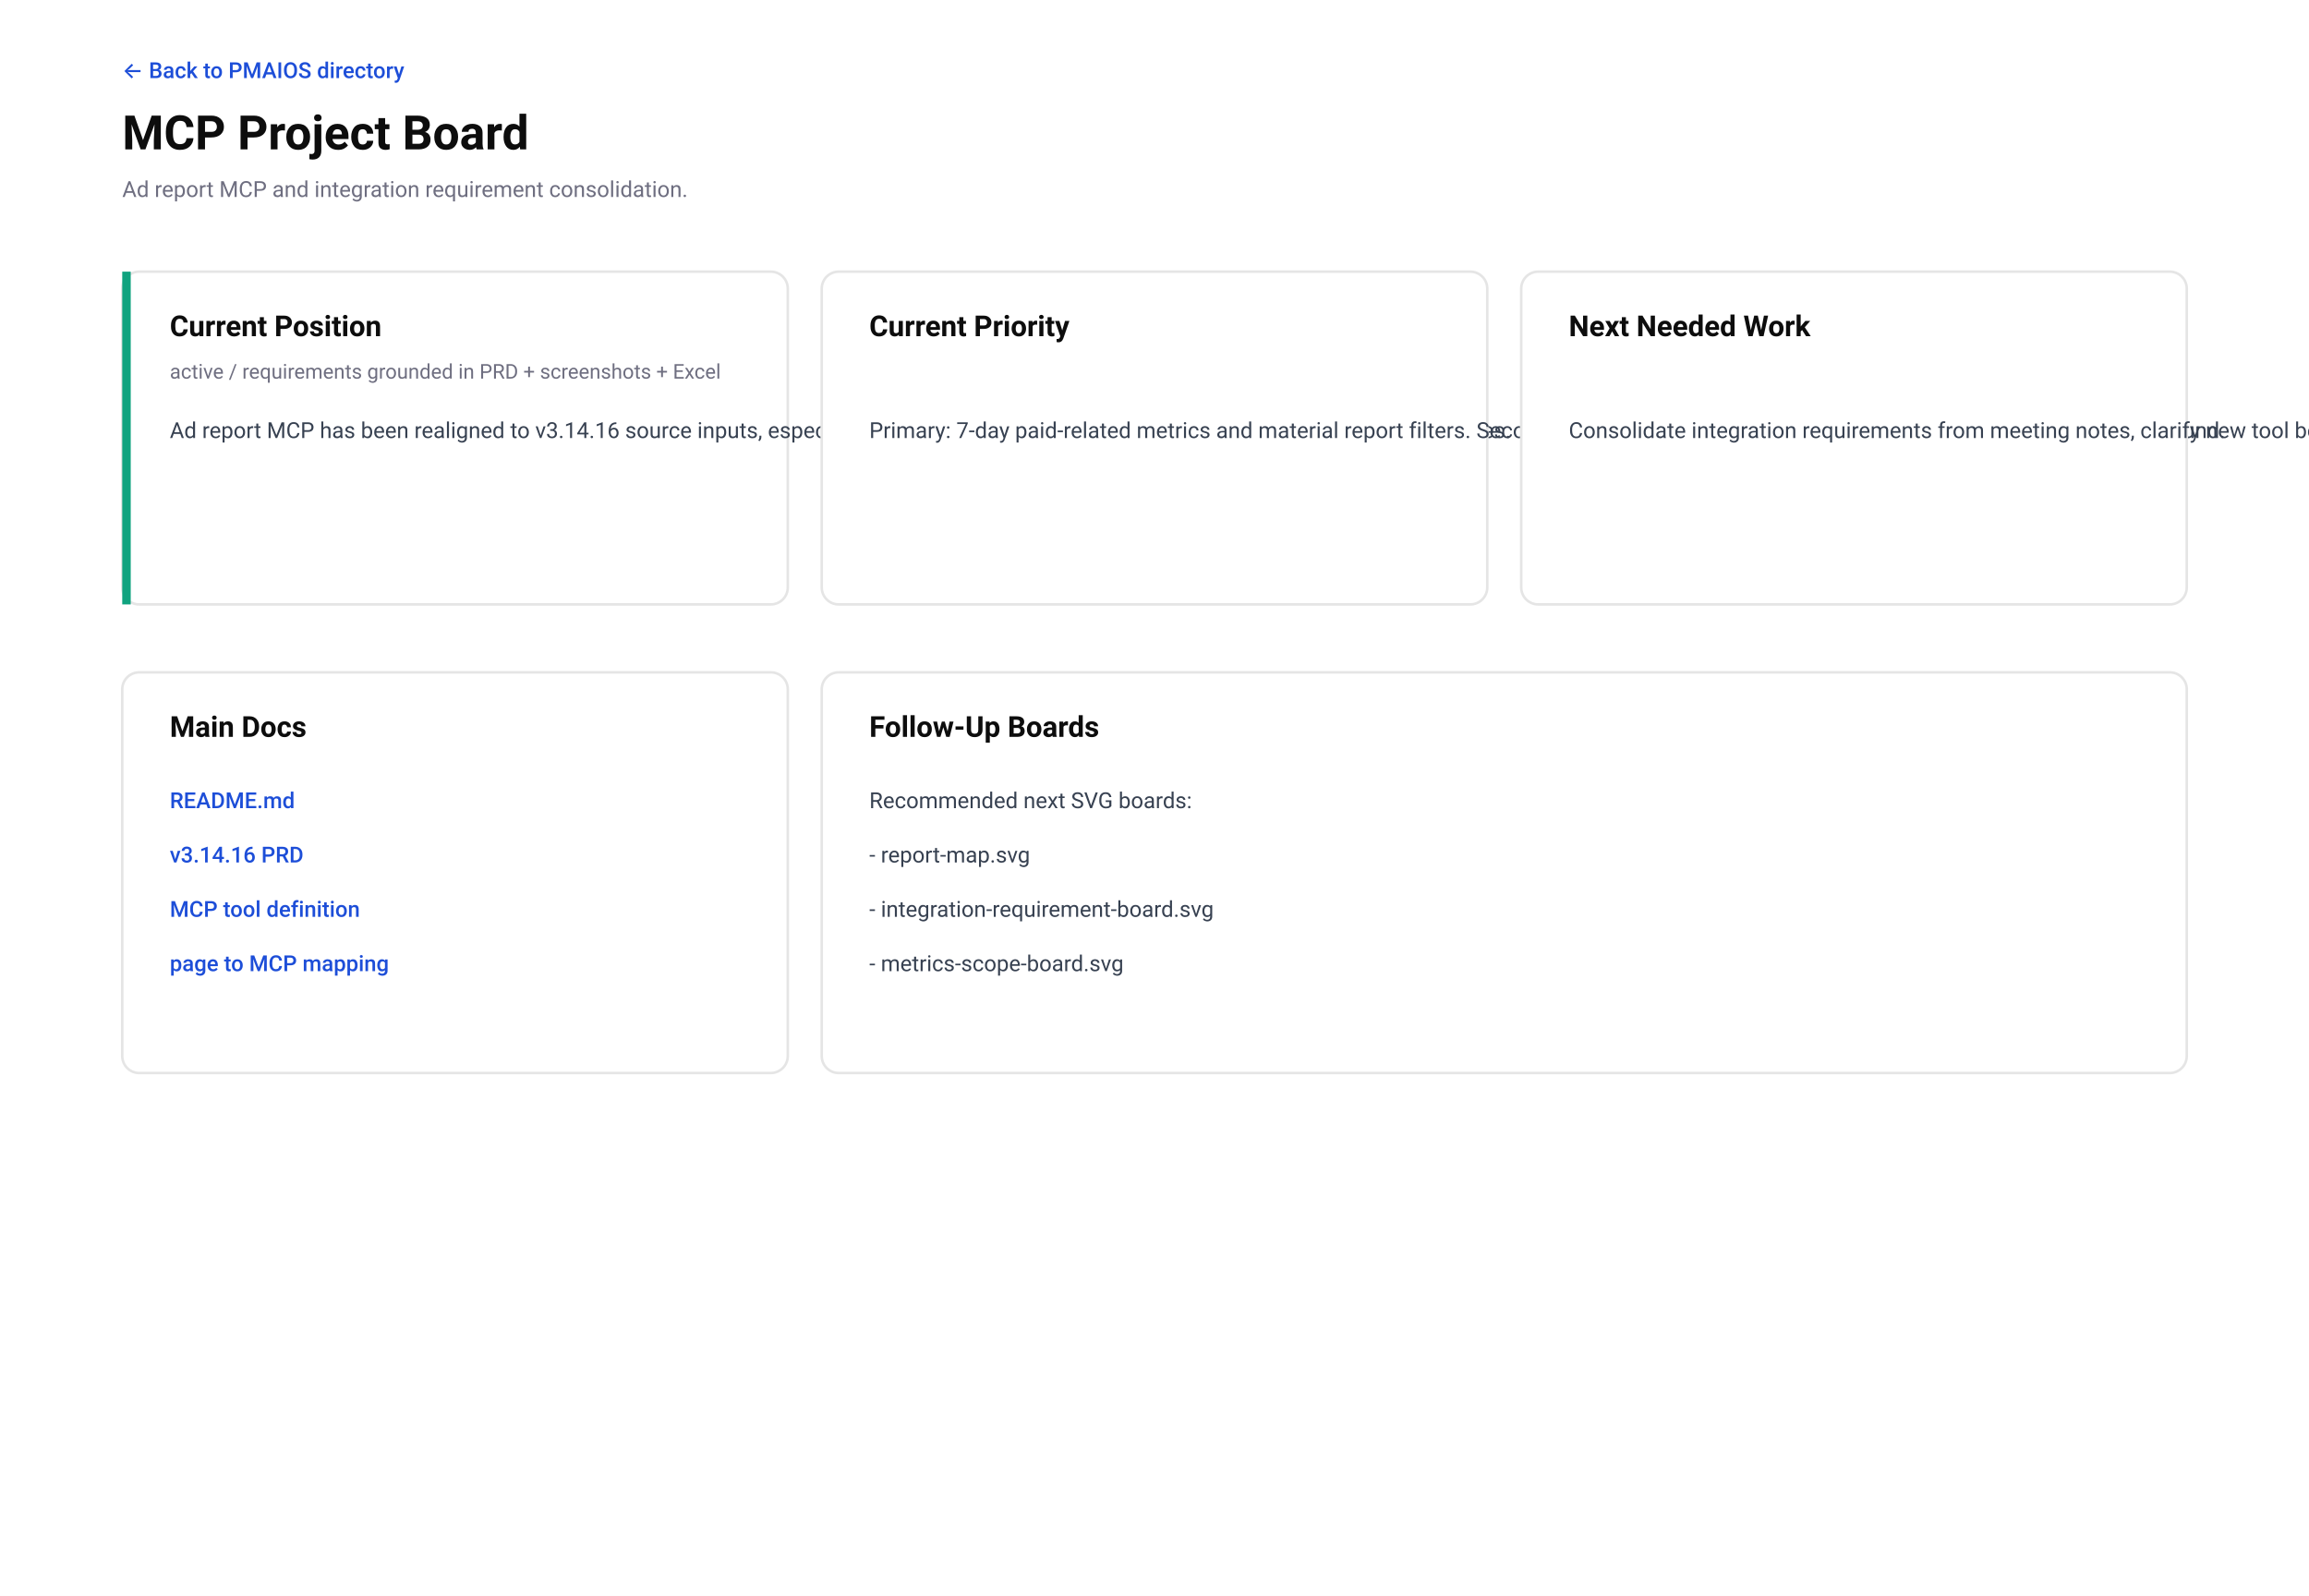
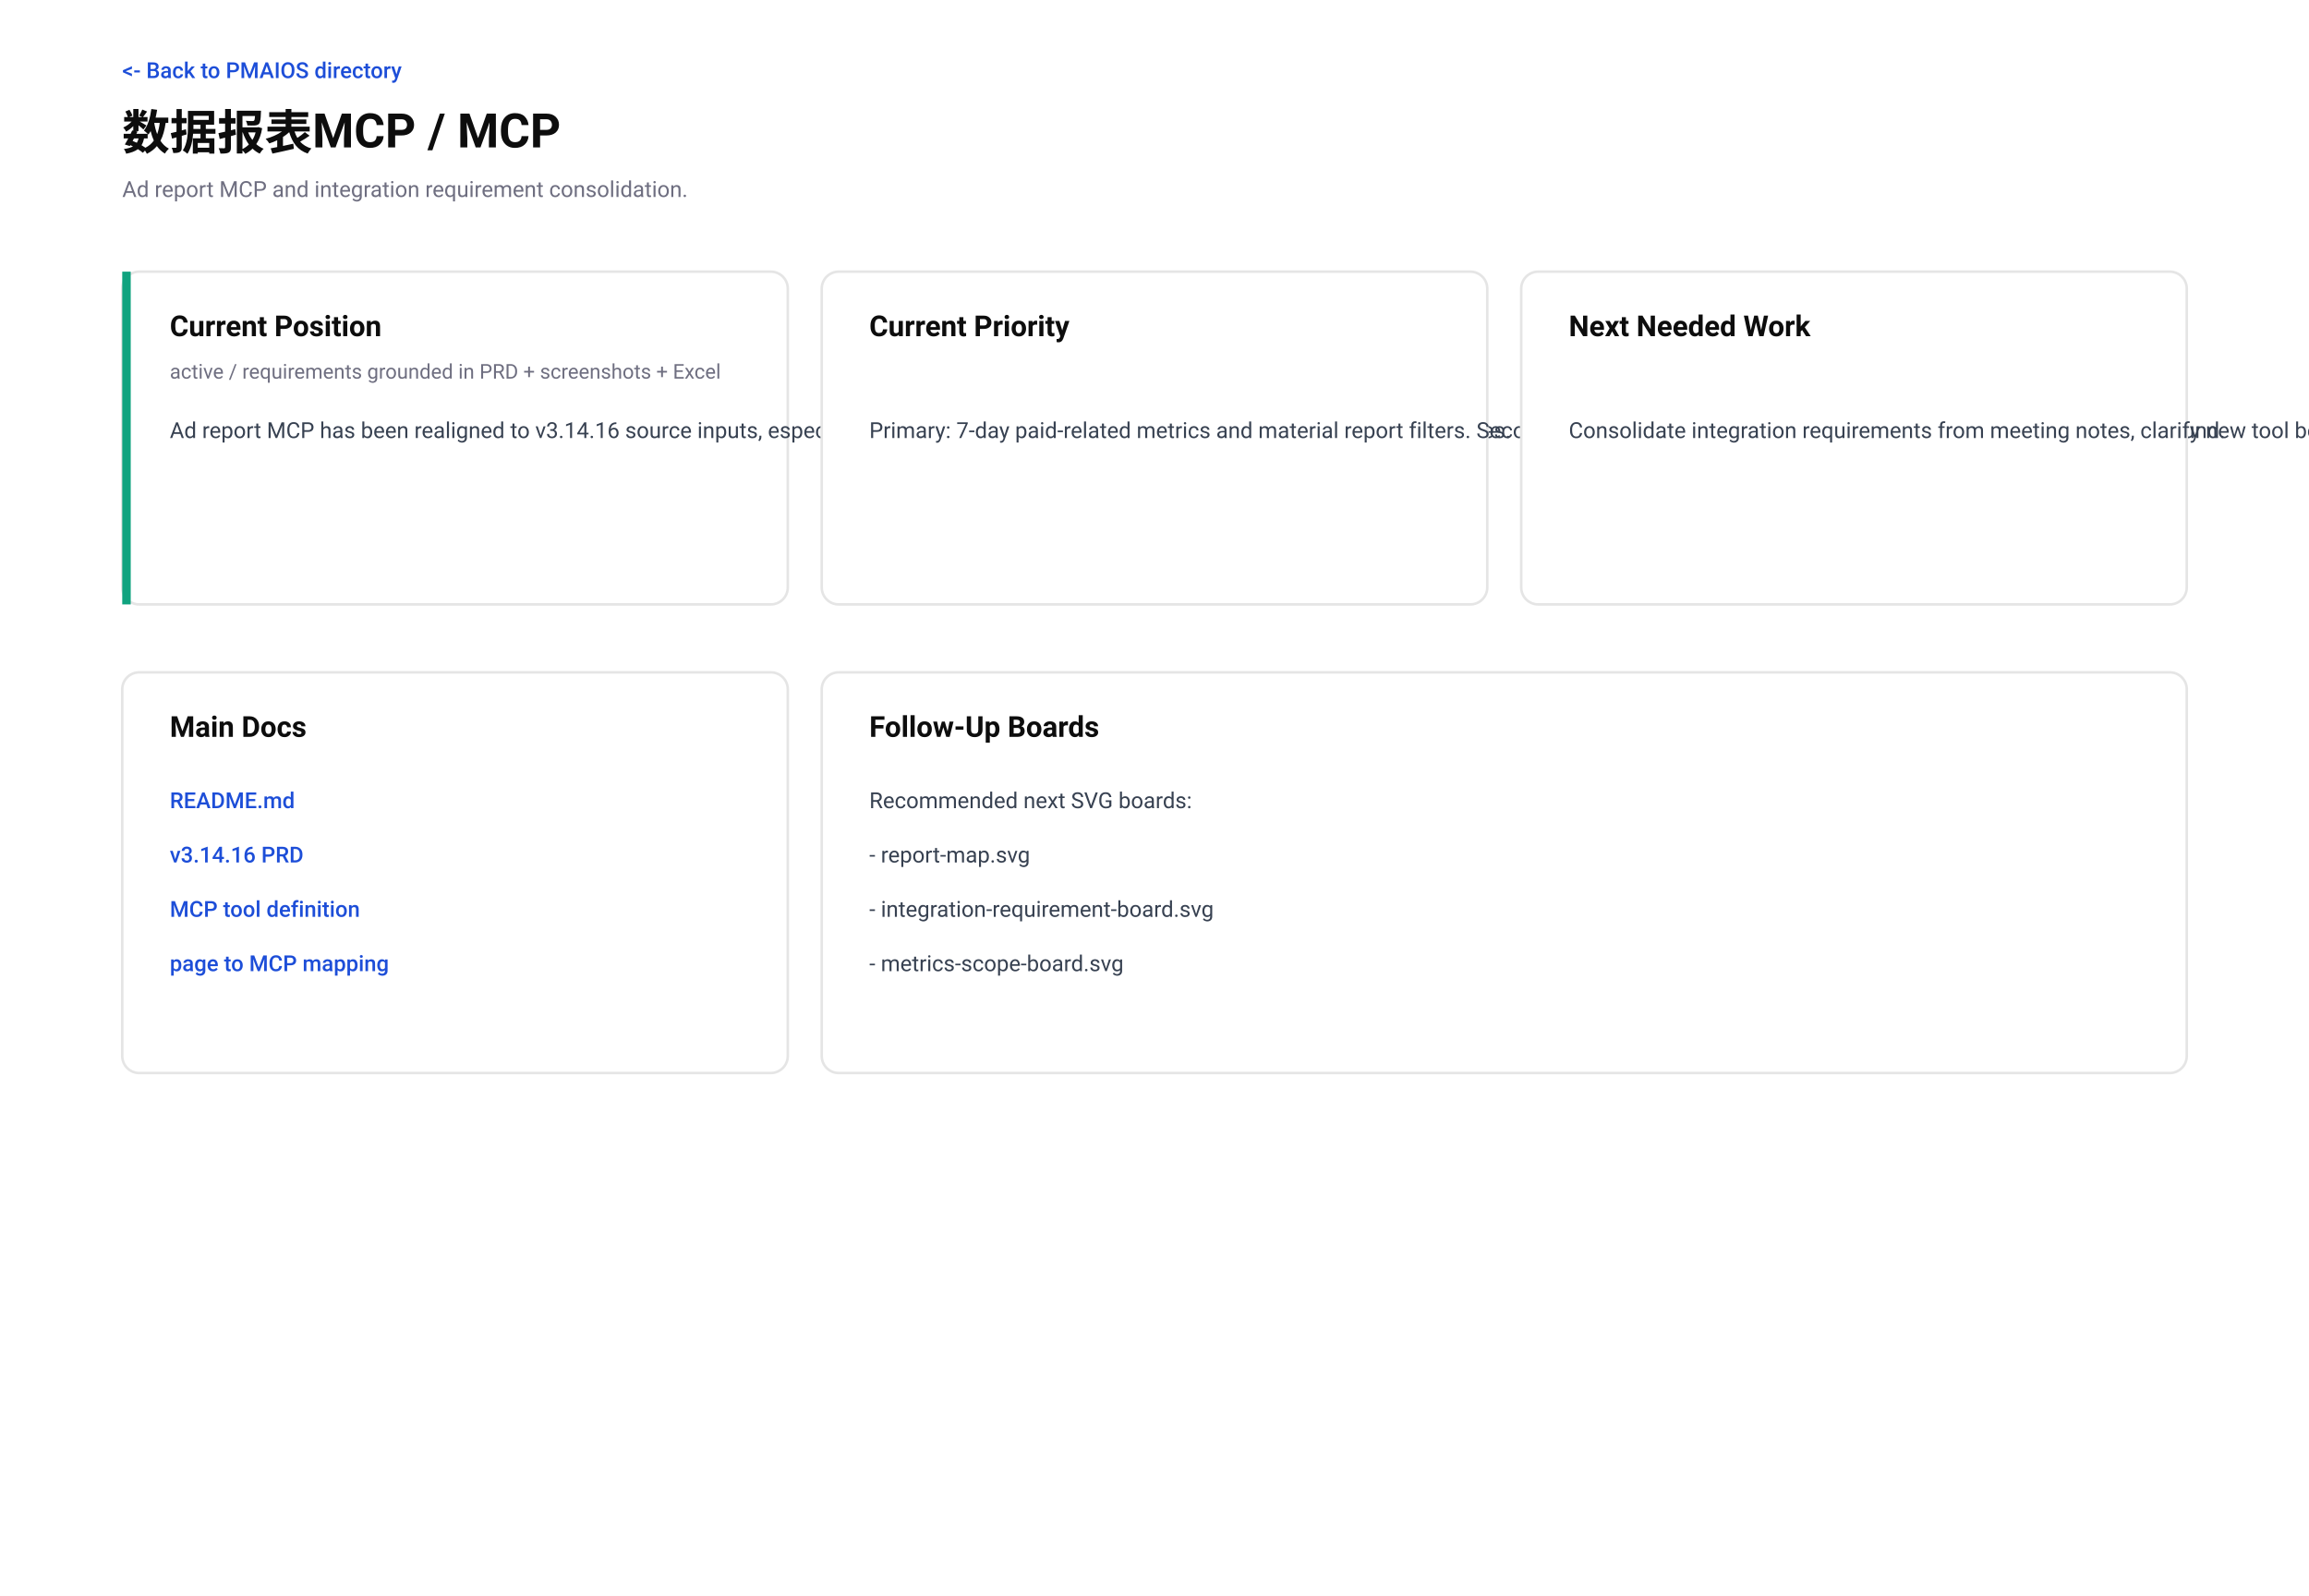
<svg xmlns="http://www.w3.org/2000/svg" viewBox="0 0 1360 940" width="1360" height="940">
  <style>
    text { font-family: -apple-system, BlinkMacSystemFont, 'Segoe UI', Roboto, Helvetica Neue, 'PingFang SC', 'Microsoft YaHei', 'Microsoft JhengHei', 'SimHei', sans-serif; }
    .title { fill: #0d0d0d; font-size: 28px; font-weight: 600; }
    .sub { fill: #6e6e80; font-size: 13px; }
    .card { fill: #ffffff; stroke: #e5e5e5; stroke-width: 1.5; rx: 10; }
    .cardTitle { fill: #0d0d0d; font-size: 17px; font-weight: 600; }
    .body { fill: #374151; font-size: 13px; }
    .meta { fill: #6e6e80; font-size: 12px; }
    .linkText { fill: #1d4ed8; font-size: 13px; font-weight: 500; }
  </style>
  <rect width="1360" height="940" fill="#ffffff" />
  <a href="../../boards/index.svg">
-     <text x="72" y="46" class="linkText">← Back to PMAIOS directory</text>
+     <text x="72" y="46" class="linkText">&lt;- Back to PMAIOS directory</text>
  </a>
-   <text x="72" y="88" class="title">MCP Project Board</text>
+   <text x="72" y="88" class="title">数据报表MCP / MCP</text>
  <text x="72" y="116" class="sub">Ad report MCP and integration requirement consolidation.</text>
  <rect x="72" y="160" width="392" height="196" class="card" />
  <rect x="72" y="160" width="5" height="196" fill="#10a37f" />
  <text x="100" y="198" class="cardTitle">Current Position</text>
  <text x="100" y="223" class="meta">active / requirements grounded in PRD + screenshots + Excel</text>
  <text x="100" y="258" class="body">Ad report MCP has been realigned to v3.14.16 source inputs, especially 7-day paid metrics, report expansions, and material filter updates.</text>
  <rect x="484" y="160" width="392" height="196" class="card" />
  <text x="512" y="198" class="cardTitle">Current Priority</text>
  <text x="512" y="258" class="body">Primary: 7-day paid-related metrics and material report filters. Secondary: effective-user metrics can wait and remain optional in this round.</text>
  <rect x="896" y="160" width="392" height="196" class="card" />
  <text x="924" y="198" class="cardTitle">Next Needed Work</text>
  <text x="924" y="258" class="body">Consolidate integration requirements from meeting notes, clarify new tool boundaries, and turn page-to-MCP mapping into cleaner implementation slices.</text>
  <rect x="72" y="396" width="392" height="236" class="card" />
  <text x="100" y="434" class="cardTitle">Main Docs</text>
  <a href="README.md">
    <text x="100" y="476" class="linkText">README.md</text>
  </a>
  <a href="projects/mcp v0.3/docs/prd.md">
    <text x="100" y="508" class="linkText">v3.14.16 PRD</text>
  </a>
  <a href="projects/mcp v0.3/docs/03-MCP 工具定义.md">
    <text x="100" y="540" class="linkText">MCP tool definition</text>
  </a>
  <a href="projects/mcp v0.3/docs/04-v3.14.16页面与MCP映射.md">
    <text x="100" y="572" class="linkText">page to MCP mapping</text>
  </a>
  <rect x="484" y="396" width="804" height="236" class="card" />
  <text x="512" y="434" class="cardTitle">Follow-Up Boards</text>
  <text x="512" y="476" class="body">Recommended next SVG boards:</text>
  <text x="512" y="508" class="body">- report-map.svg</text>
  <text x="512" y="540" class="body">- integration-requirement-board.svg</text>
  <text x="512" y="572" class="body">- metrics-scope-board.svg</text>
</svg>
